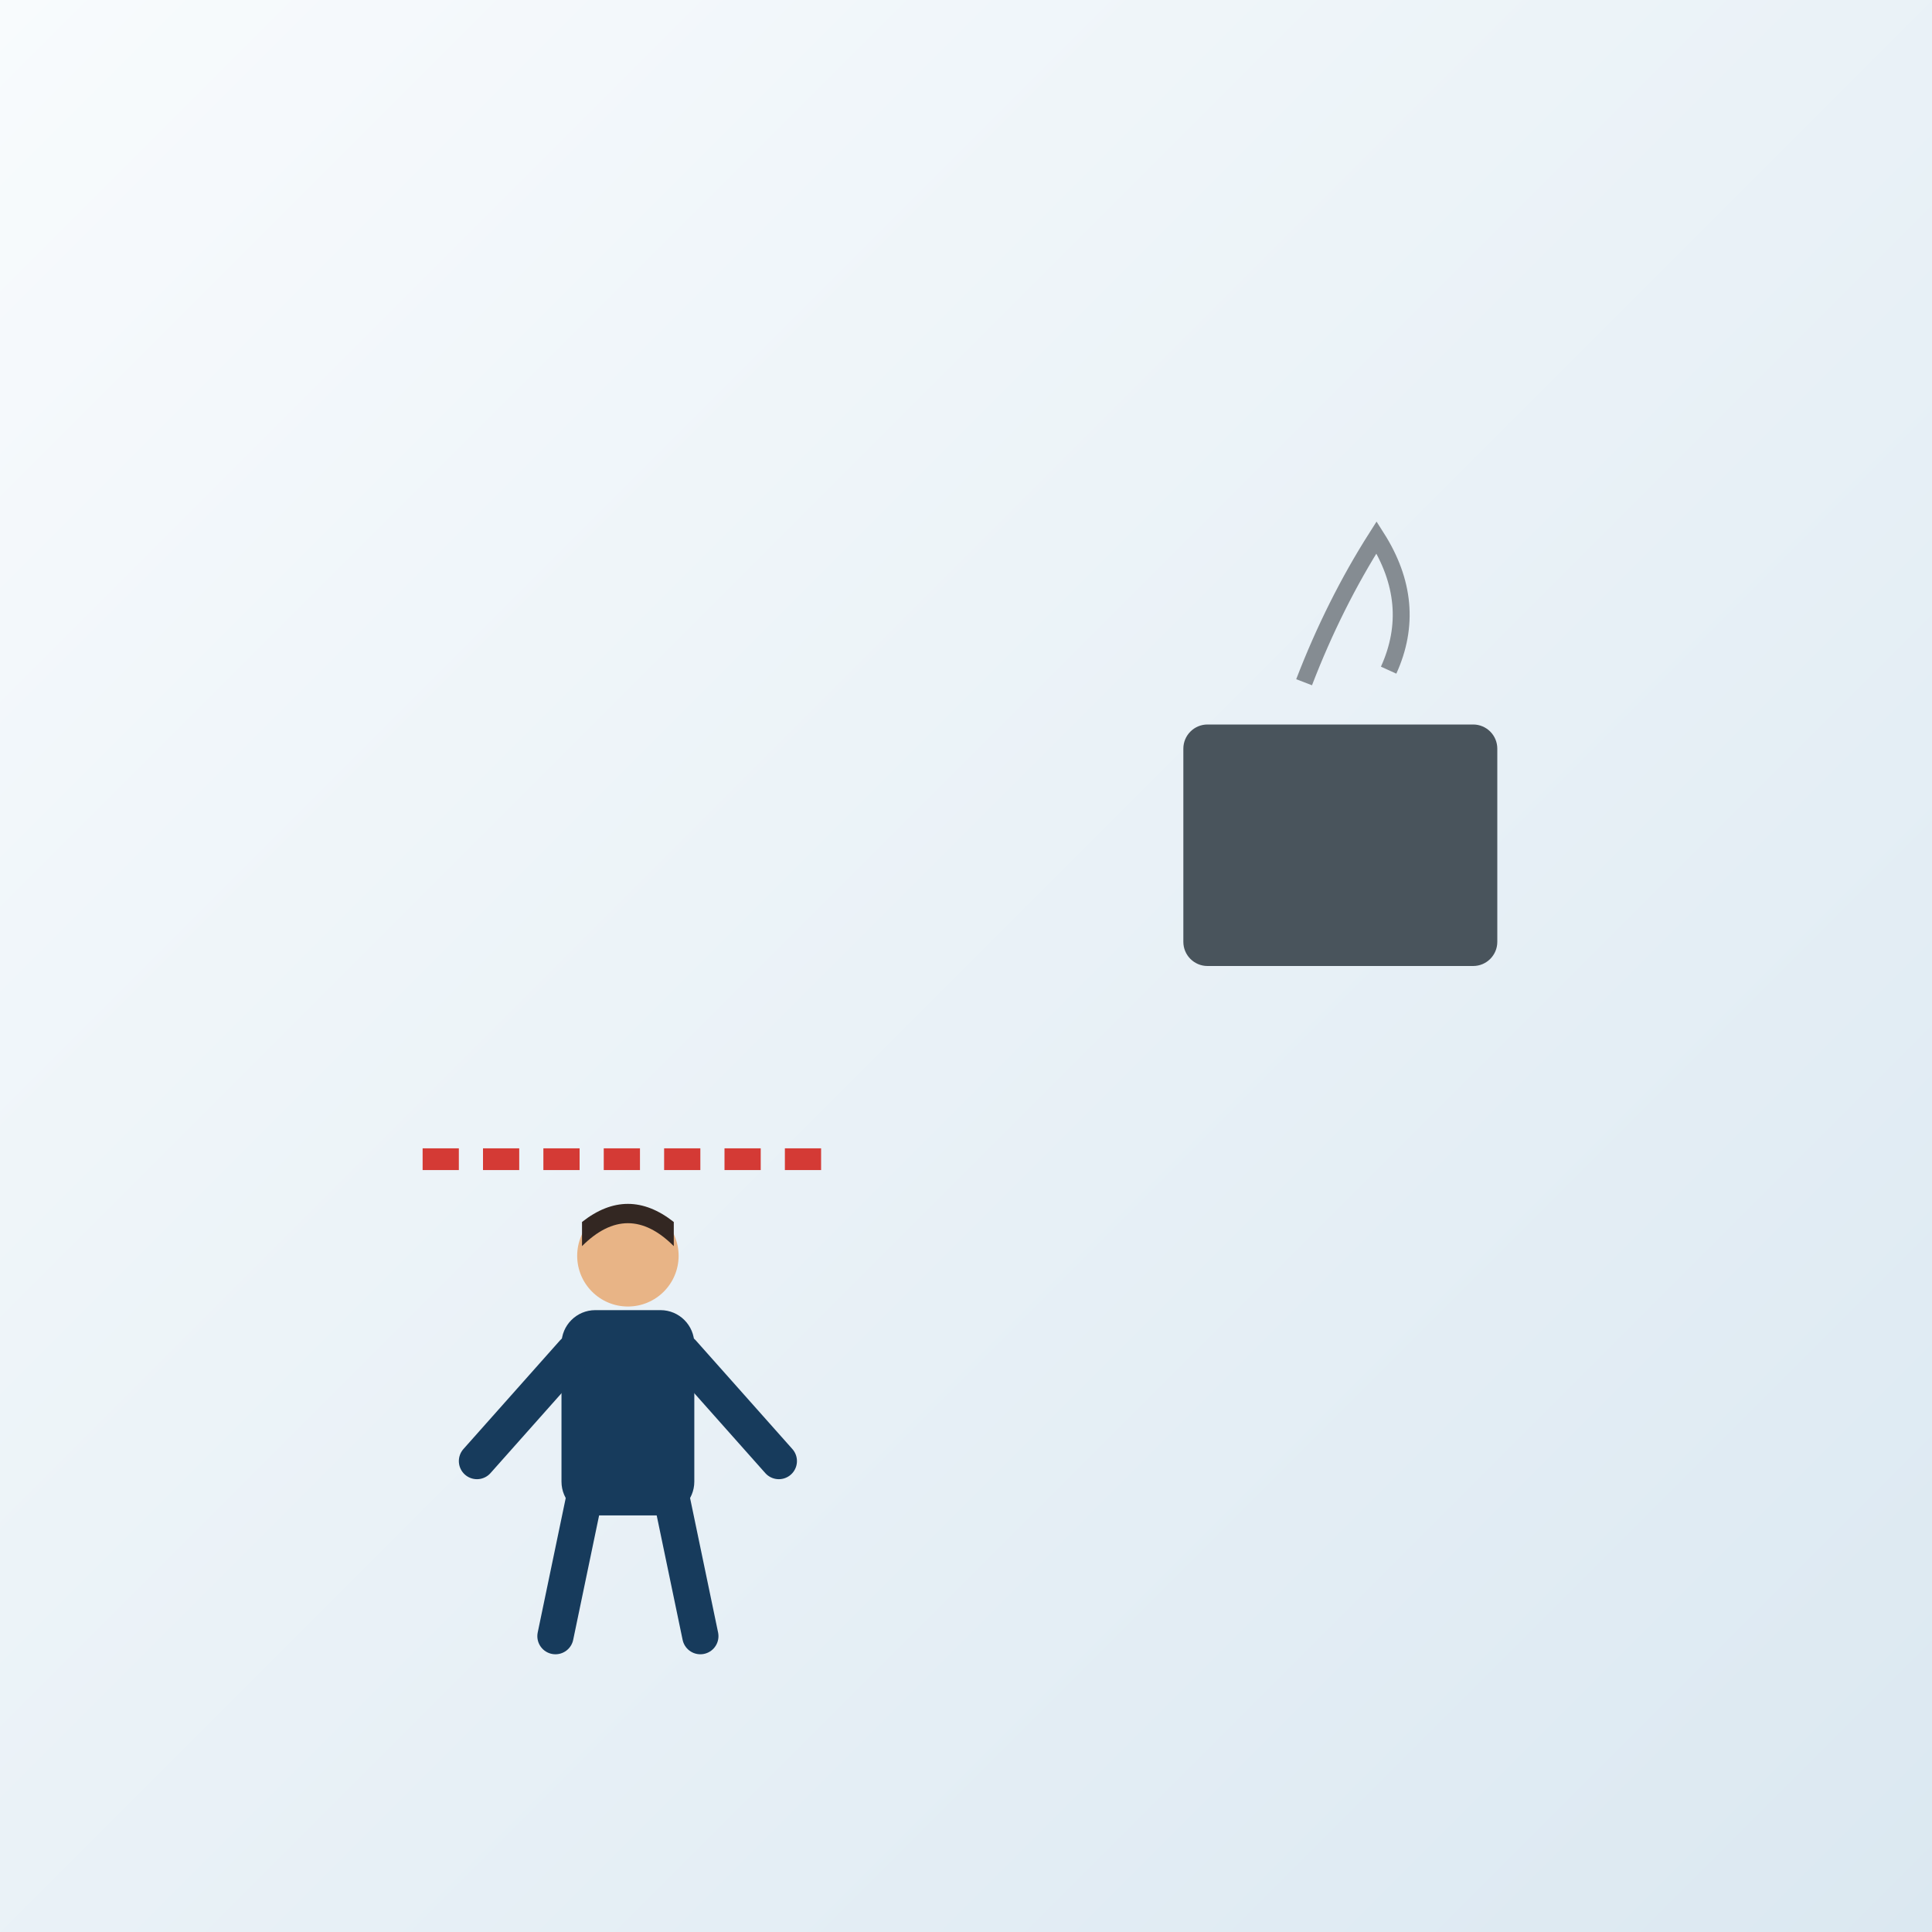
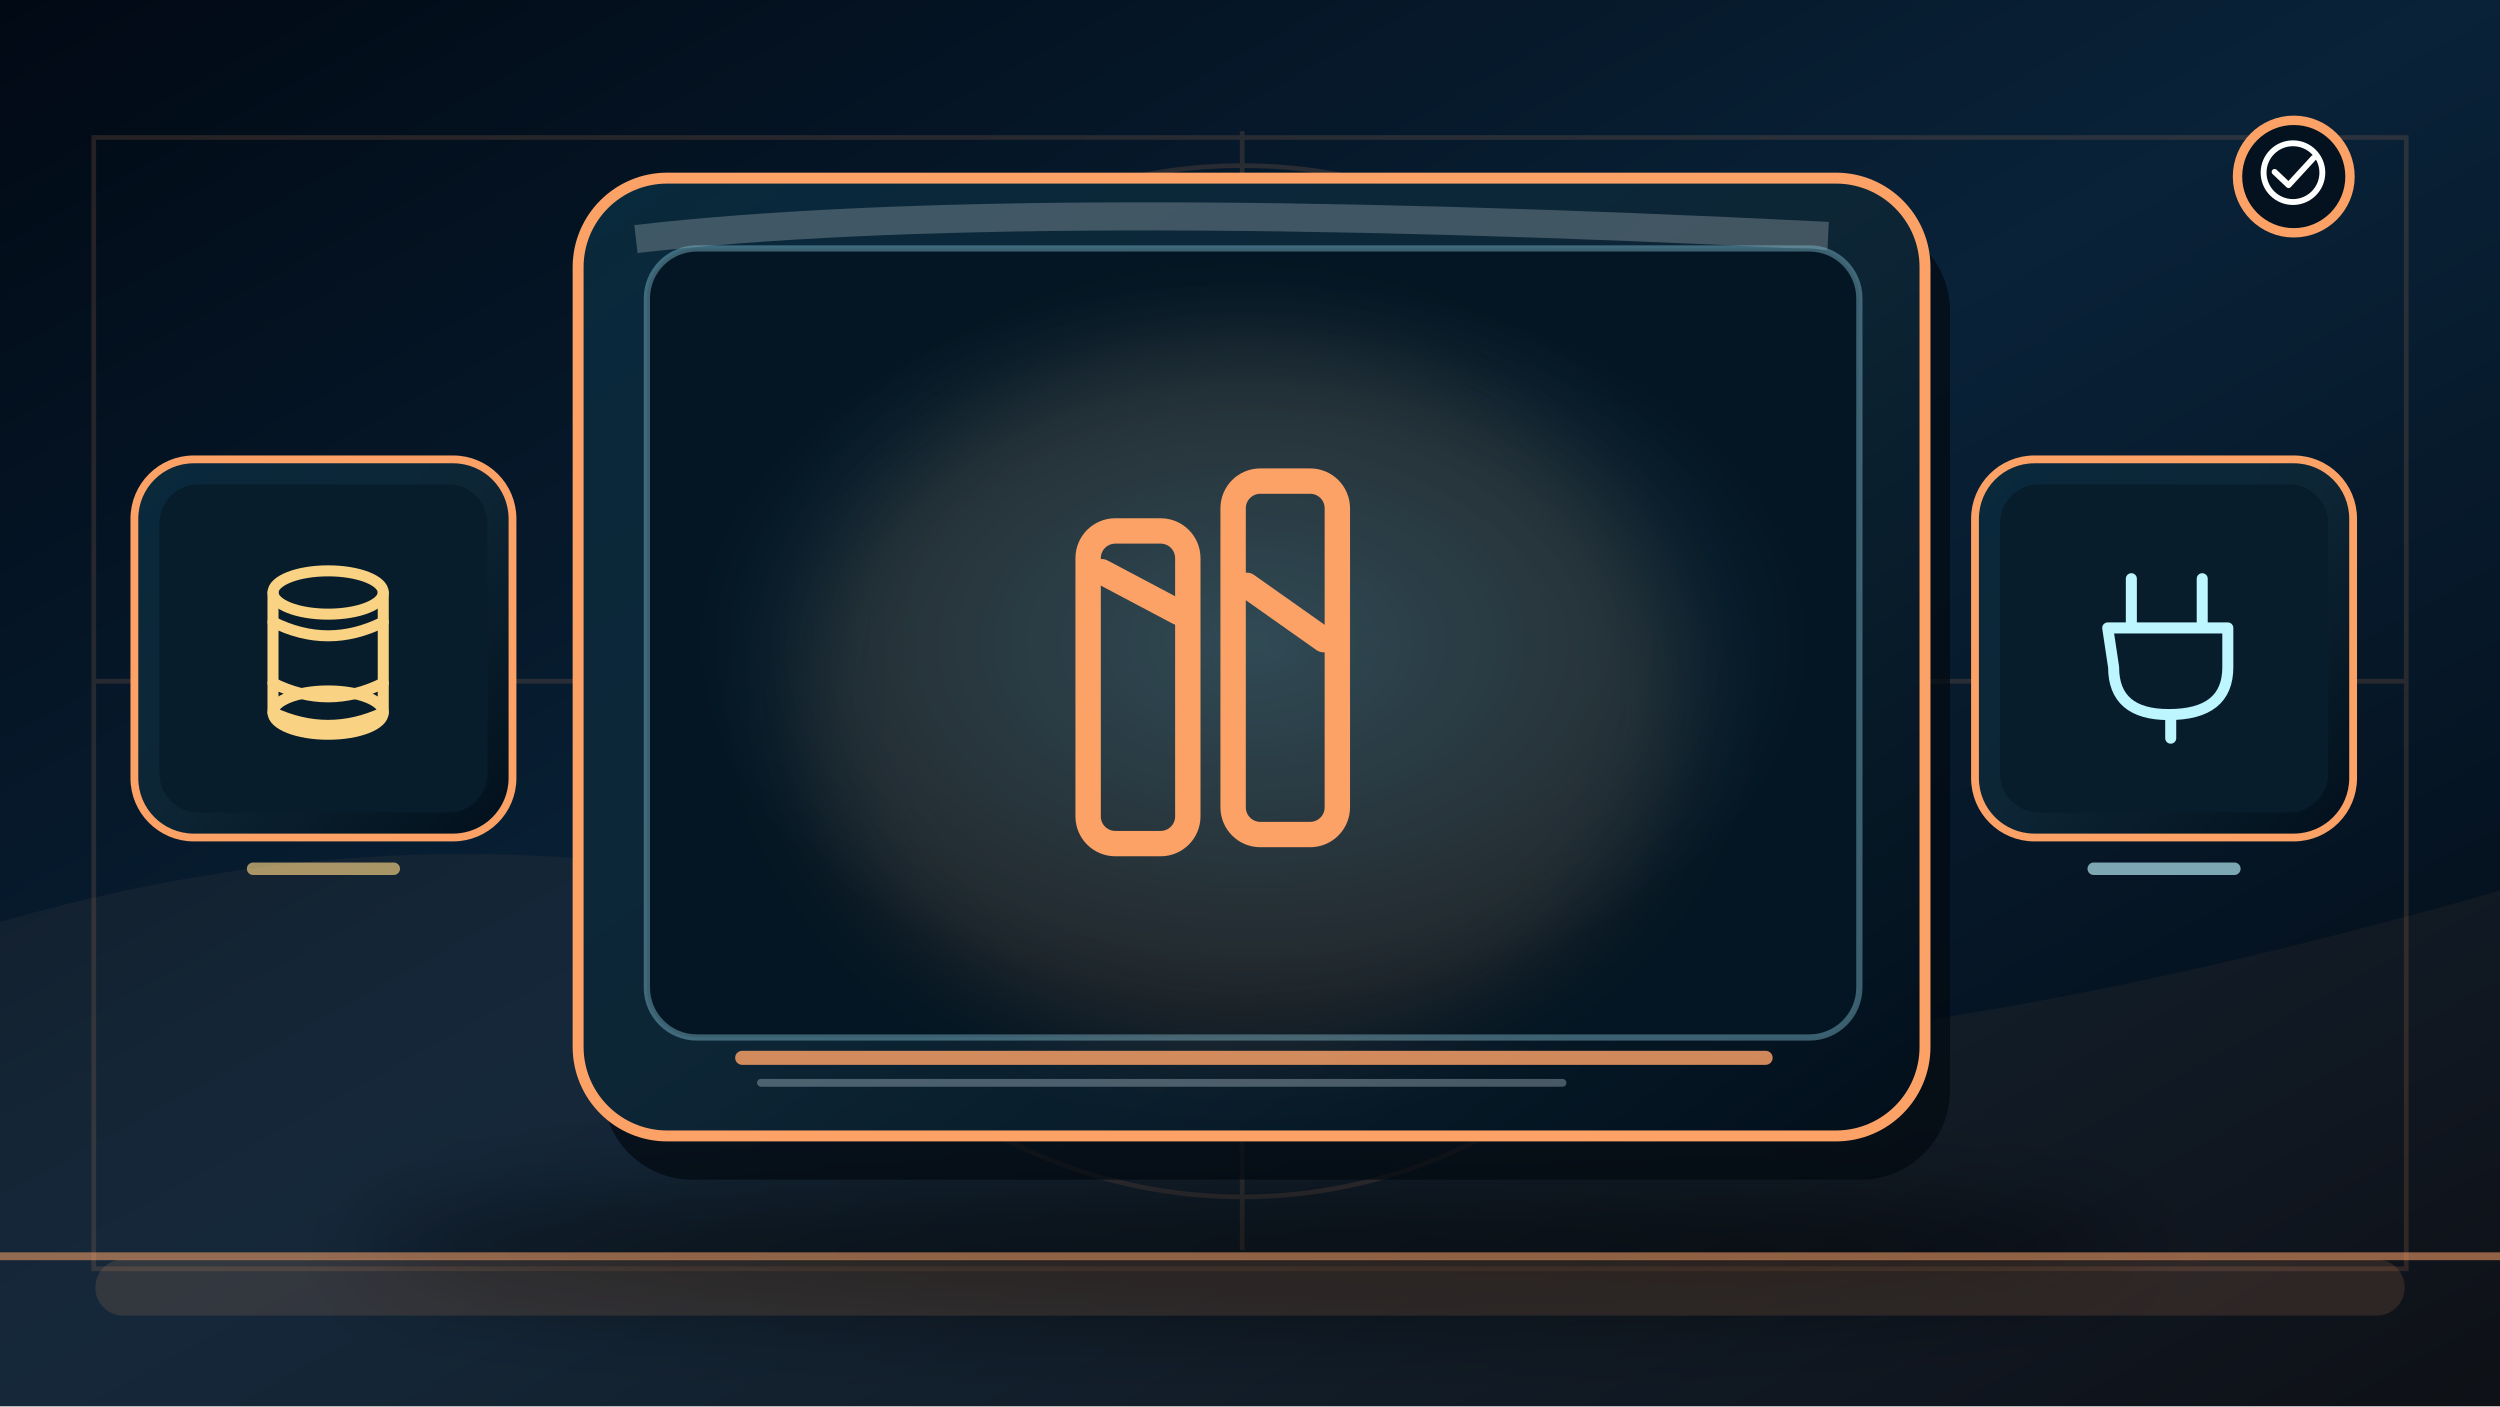
- <svg xmlns="http://www.w3.org/2000/svg" viewBox="0 0 1600 1600">
+ <svg xmlns="http://www.w3.org/2000/svg" width="1600" height="900" viewBox="0 0 1600 900" role="img" aria-label="activity fire types safety illustration">
  <defs>
-     <linearGradient id="b" x1="0" y1="0" x2="1" y2="1">
-       <stop stop-color="#f8fbfd" />
-       <stop offset="1" stop-color="#dbe8f1" />
+     <linearGradient id="bg" x2="1" y2="1">
+       <stop stop-color="#010914" />
+       <stop offset=".49" stop-color="#092238" />
+       <stop offset="1" stop-color="#020912" />
    </linearGradient>
+     <linearGradient id="glass" x2="1" y2="1">
+       <stop stop-color="#09293c" />
+       <stop offset=".48" stop-color="#0d2636" />
+       <stop offset="1" stop-color="#020f1b" />
+     </linearGradient>
+     <radialGradient id="card">
+       <stop stop-color="#143e52" />
+       <stop offset=".92" stop-color="#041623" />
+     </radialGradient>
+     <filter id="blur" x="-50%" y="-50%" width="200%" height="200%">
+       <feGaussianBlur stdDeviation="28" />
+     </filter>
  </defs>
-   <rect width="1600" height="1600" fill="url(#b)" />
-   <g transform="translate(520 1190)">
-     <circle cx="0" cy="-150" r="42" fill="#e8b486" />
-     <path d="M-38-158q38-38 76 0v-20q-38-30-76 0z" fill="#332722" />
-     <rect x="-55" y="-105" width="110" height="170" rx="28" fill="#173b5c" />
-     <path d="M-35 45l-25 120M35 45l25 120M-45-70l-80 90M45-70l80 90" stroke="#173b5c" stroke-width="30" stroke-linecap="round" />
+   <rect width="1600" height="900" fill="url(#bg)" />
+   <path d="M0 590 Q350 490 660 620 T1600 570 L1600 900 H0Z" fill="#fca267" opacity=".05" />
+   <g opacity=".14" stroke="#fca267" fill="none" stroke-width="3">
+     <rect x="60" y="88" width="1480" height="724" />
+     <circle cx="795" cy="436" r="330" />
+     <circle cx="795" cy="436" r="263" />
+     <path d="M60 436 H1540 M795 84 V800" />
  </g>
-   <rect x="980" y="600" width="260" height="200" rx="20" fill="#49545c" />
-   <path d="M1080 565q25-65 60-120q35 55 10 110" fill="none" stroke="#858c92" stroke-width="14" />
-   <path d="M350 960h350" stroke="#d43a35" stroke-width="18" stroke-dasharray="30 20" />
+   <ellipse cx="800" cy="800" rx="570" ry="43" fill="#000" opacity=".46" filter="url(#blur)" />
+   <rect x="386" y="142" width="862" height="613" rx="57" fill="#01080f" opacity=".7" />
+   <rect x="370" y="114" width="862" height="613" rx="57" fill="url(#glass)" stroke="#fca267" stroke-width="7" />
+   <path d="M407 153 Q650 125 1170 151" fill="none" stroke="#fff" opacity=".22" stroke-width="18" />
+   <rect x="414" y="159" width="776" height="505" rx="32" fill="url(#card)" stroke="#7fbbcf" stroke-opacity=".45" stroke-width="4" />
+   <ellipse cx="795" cy="443" rx="281" ry="224" fill="#fca267" opacity=".12" filter="url(#blur)" />
+   <g transform="translate(650 276) scale(2.9)" fill="none" stroke="#fca267" stroke-width="5.6" stroke-linecap="round" stroke-linejoin="round">
+     <rect x="16" y="22" width="22" height="69" rx="6" />
+     <rect x="48" y="11" width="23" height="78" rx="6" />
+     <path d="M19 31 L36 40 M51 34 L68 46" />
+   </g>
+   <path d="M475 677 H1130" stroke="#fca267" stroke-width="9" opacity=".82" stroke-linecap="round" />
+   <path d="M487 693 H1000" stroke="#e4f6ff" stroke-width="5" opacity=".3" stroke-linecap="round" />
+   <rect x="86" y="294" width="242" height="242" rx="38" fill="url(#glass)" stroke="#fca267" stroke-width="5" />
+   <rect x="102" y="310" width="210" height="210" rx="25" fill="#071d2c" />
+   <g transform="translate(147 354) scale(1.26)" fill="none" stroke="#f9d383" stroke-width="5.6" stroke-linecap="round" stroke-linejoin="round">
+     <ellipse cx="50" cy="20" rx="28" ry="11" />
+     <path d="M22 20 V81 Q50 94 78 81 V20" />
+     <ellipse cx="50" cy="81" rx="28" ry="11" />
+     <path d="M22 35 Q50 49 78 35 M22 66 Q50 80 78 66" />
+   </g>
+   <rect x="158" y="552" width="98" height="8" rx="4" fill="#f9d383" opacity=".65" />
+   <rect x="1264" y="294" width="242" height="242" rx="38" fill="url(#glass)" stroke="#fca267" stroke-width="5" />
+   <rect x="1280" y="310" width="210" height="210" rx="25" fill="#071d2c" />
+   <g transform="translate(1325 354) scale(1.26)" fill="none" stroke="#bdf6ff" stroke-width="5.6" stroke-linecap="round" stroke-linejoin="round">
+     <path d="M31 13 V38 M67 13 V38 M19 38 H80 V58 Q80 82 50 82 Q22 82 22 58Z M51 82 V94" />
+   </g>
+   <rect x="1336" y="552" width="98" height="8" rx="4" fill="#bdf6ff" opacity=".65" />
+   <circle cx="1468" cy="113" r="36" stroke="#fca267" fill="#03121e" stroke-width="6" />
+   <g transform="translate(1444 87) scale(0.47)" fill="none" stroke="#fff" stroke-width="8" stroke-linecap="round" stroke-linejoin="round">
+     <circle cx="50" cy="50" r="40" />
+     <path d="M25 49 L44 67 L78 30" />
+   </g>
+   <path d="M0 804 H1600" stroke="#fca267" stroke-width="5" opacity=".55" />
+   <rect x="61" y="806" width="1478" height="36" rx="18" fill="#fca267" opacity=".13" />
</svg>
